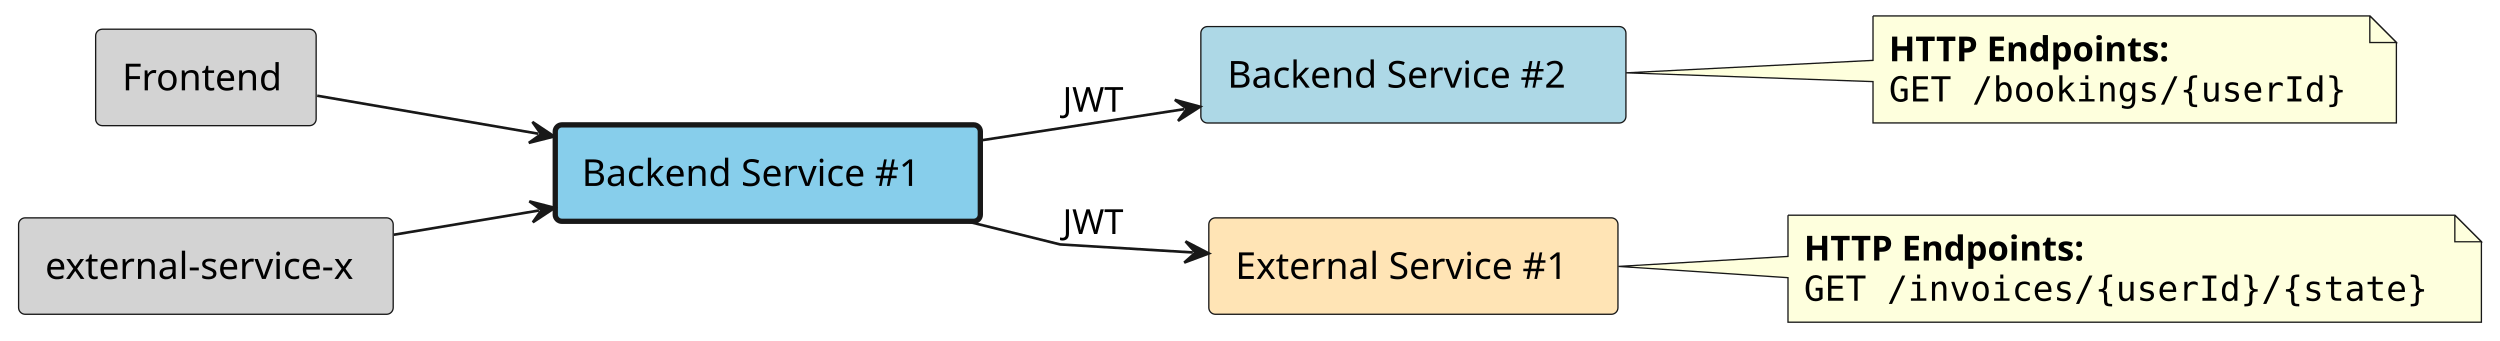
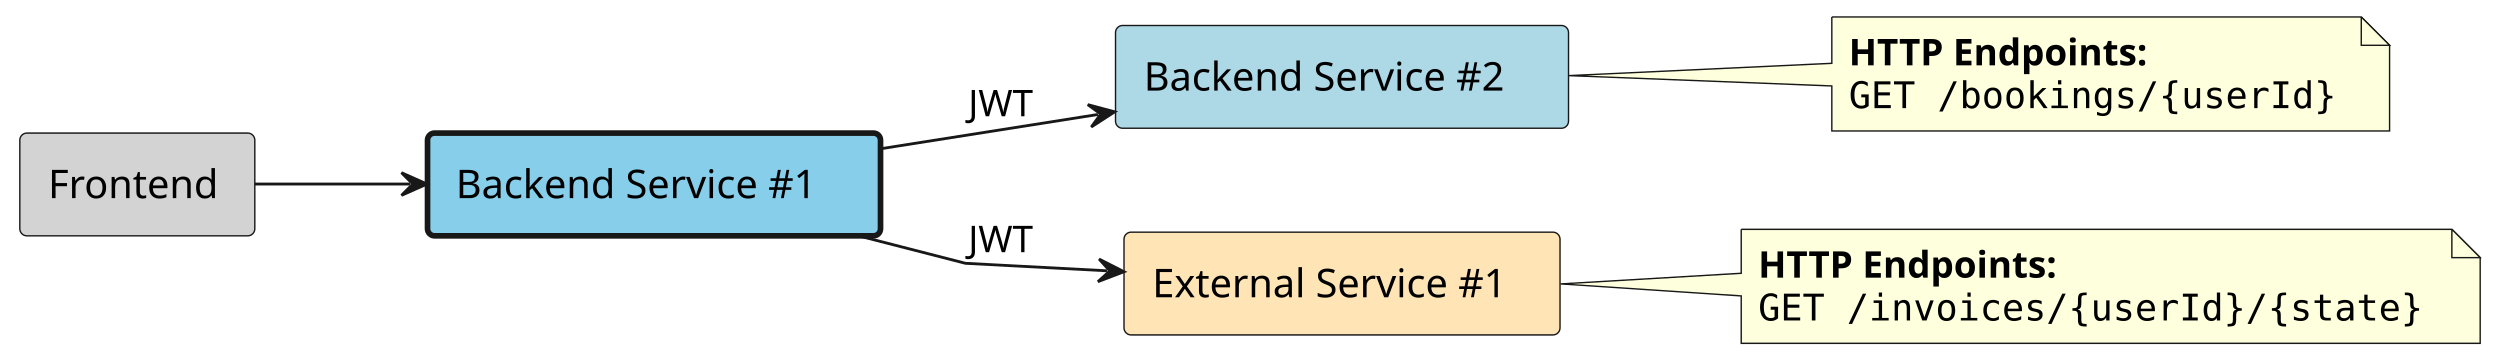
- <svg xmlns="http://www.w3.org/2000/svg" contentStyleType="text/css" height="128px" preserveAspectRatio="none" style="width:941px;height:128px;background:#FFFFFF;" version="1.1" viewBox="0 0 941 128" width="941px" zoomAndPan="magnify">
+ <svg xmlns="http://www.w3.org/2000/svg" contentStyleType="text/css" height="128px" preserveAspectRatio="none" style="width:883px;height:128px;background:#FFFFFF;" version="1.1" viewBox="0 0 883 128" width="883px" zoomAndPan="magnify">
  <defs />
  <g>
    <g id="elem_platform__application__frontend">
-       <rect fill="#D3D3D3" height="36.297" rx="2.5" ry="2.5" style="stroke:#181818;stroke-width:0.5;" width="83" x="36" y="11" />
-       <text fill="#000000" font-family="sans-serif" font-size="14" lengthAdjust="spacing" textLength="63" x="46" y="33.995">Frontend</text>
+       <rect fill="#D3D3D3" height="36.297" rx="2.5" ry="2.5" style="stroke:#181818;stroke-width:0.5;" width="83" x="7" y="47" />
+       <text fill="#000000" font-family="sans-serif" font-size="14" lengthAdjust="spacing" textLength="63" x="17" y="69.995">Frontend</text>
    </g>
    <g id="elem_platform__application__backend_service_1">
-       <rect fill="#87CEEB" height="36.297" rx="2.5" ry="2.5" style="stroke:#181818;stroke-width:2.0;" width="160" x="209" y="47" />
-       <text fill="#000000" font-family="sans-serif" font-size="14" lengthAdjust="spacing" textLength="140" x="219" y="69.995">Backend Service #1</text>
+       <rect fill="#87CEEB" height="36.297" rx="2.5" ry="2.5" style="stroke:#181818;stroke-width:2.0;" width="160" x="151" y="47" />
+       <text fill="#000000" font-family="sans-serif" font-size="14" lengthAdjust="spacing" textLength="140" x="161" y="69.995">Backend Service #1</text>
    </g>
    <g id="elem_platform__application__backend_service_2">
-       <rect fill="#ADD8E6" height="36.297" rx="2.5" ry="2.5" style="stroke:#181818;stroke-width:0.5;" width="160" x="452" y="10" />
-       <text fill="#000000" font-family="sans-serif" font-size="14" lengthAdjust="spacing" textLength="140" x="462" y="32.995">Backend Service #2</text>
+       <rect fill="#ADD8E6" height="36.297" rx="2.5" ry="2.5" style="stroke:#181818;stroke-width:0.5;" width="160" x="394" y="9" />
+       <text fill="#000000" font-family="sans-serif" font-size="14" lengthAdjust="spacing" textLength="140" x="404" y="31.995">Backend Service #2</text>
    </g>
    <g id="elem_GMN5">
-       <path d="M705,6 L705,22.72 L612.04,27.41 L705,30.72 L705,46.266 A0,0 0 0 0 705,46.266 L902,46.266 A0,0 0 0 0 902,46.266 L902,16 L892,6 L705,6 A0,0 0 0 0 705,6 " fill="#FEFFDD" style="stroke:#181818;stroke-width:0.5;" />
-       <path d="M892,6 L892,16 L902,16 L892,6 " fill="#FEFFDD" style="stroke:#181818;stroke-width:0.5;" />
-       <text fill="#000000" font-family="sans-serif" font-size="13" font-weight="bold" lengthAdjust="spacing" textLength="121" x="711" y="23.067">HTTP Endpoints:</text>
-       <text fill="#000000" font-family="monospace" font-size="13" lengthAdjust="spacing" textLength="176" x="711" y="38.2">GET /bookings/{userId}</text>
-     </g>
-     <g id="elem_external_service_x">
-       <rect fill="#D3D3D3" height="36.297" rx="2.5" ry="2.5" style="stroke:#181818;stroke-width:0.5;" width="141" x="7" y="82" />
-       <text fill="#000000" font-family="sans-serif" font-size="14" lengthAdjust="spacing" textLength="121" x="17" y="104.995">external-service-x</text>
+       <path d="M647,6 L647,22.36 L554.04,26.71 L647,30.36 L647,46.266 A0,0 0 0 0 647,46.266 L844,46.266 A0,0 0 0 0 844,46.266 L844,16 L834,6 L647,6 A0,0 0 0 0 647,6 " fill="#FEFFDD" style="stroke:#181818;stroke-width:0.5;" />
+       <path d="M834,6 L834,16 L844,16 L834,6 " fill="#FEFFDD" style="stroke:#181818;stroke-width:0.5;" />
+       <text fill="#000000" font-family="sans-serif" font-size="13" font-weight="bold" lengthAdjust="spacing" textLength="121" x="653" y="23.067">HTTP Endpoints:</text>
+       <text fill="#000000" font-family="monospace" font-size="13" lengthAdjust="spacing" textLength="176" x="653" y="38.2">GET /bookings/{userId}</text>
    </g>
    <g id="elem_platform__external_service_1">
-       <rect fill="#FFE4B5" height="36.297" rx="2.5" ry="2.5" style="stroke:#181818;stroke-width:0.5;" width="154" x="455" y="82" />
-       <text fill="#000000" font-family="sans-serif" font-size="14" lengthAdjust="spacing" textLength="134" x="465" y="104.995">External Service #1</text>
+       <rect fill="#FFE4B5" height="36.297" rx="2.5" ry="2.5" style="stroke:#181818;stroke-width:0.5;" width="154" x="397" y="82" />
+       <text fill="#000000" font-family="sans-serif" font-size="14" lengthAdjust="spacing" textLength="134" x="407" y="104.995">External Service #1</text>
    </g>
-     <g id="elem_GMN10">
-       <path d="M673,81 L673,96.52 L609.15,100.28 L673,104.52 L673,121.266 A0,0 0 0 0 673,121.266 L934,121.266 A0,0 0 0 0 934,121.266 L934,91 L924,81 L673,81 A0,0 0 0 0 673,81 " fill="#FEFFDD" style="stroke:#181818;stroke-width:0.5;" />
-       <path d="M924,81 L924,91 L934,91 L924,81 " fill="#FEFFDD" style="stroke:#181818;stroke-width:0.5;" />
-       <text fill="#000000" font-family="sans-serif" font-size="13" font-weight="bold" lengthAdjust="spacing" textLength="121" x="679" y="98.067">HTTP Endpoints:</text>
-       <text fill="#000000" font-family="monospace" font-size="13" lengthAdjust="spacing" textLength="240" x="679" y="113.2">GET /invoices/{userId}/{state}</text>
+     <g id="elem_GMN9">
+       <path d="M615,81 L615,96.52 L551.15,100.28 L615,104.52 L615,121.266 A0,0 0 0 0 615,121.266 L876,121.266 A0,0 0 0 0 876,121.266 L876,91 L866,81 L615,81 A0,0 0 0 0 615,81 " fill="#FEFFDD" style="stroke:#181818;stroke-width:0.5;" />
+       <path d="M866,81 L866,91 L876,91 L866,81 " fill="#FEFFDD" style="stroke:#181818;stroke-width:0.5;" />
+       <text fill="#000000" font-family="sans-serif" font-size="13" font-weight="bold" lengthAdjust="spacing" textLength="121" x="621" y="98.067">HTTP Endpoints:</text>
+       <text fill="#000000" font-family="monospace" font-size="13" lengthAdjust="spacing" textLength="240" x="621" y="113.2">GET /invoices/{userId}/{state}</text>
    </g>
    <g id="link_platform__application__frontend_platform__application__backend_service_1">
-       <path d="M119.39,36.03 C144.75,40.39 172.287,45.113 202.687,50.343 " fill="none" id="platform__application__frontend-to-platform__application__backend_service_1" style="stroke:#181818;stroke-width:1.0;" />
-       <polygon fill="#181818" points="208.6,51.36,200.409,45.892,203.672,50.512,199.052,53.776,208.6,51.36" style="stroke:#181818;stroke-width:1.0;" />
-     </g>
-     <g id="link_external_service_x_platform__application__backend_service_1">
-       <path d="M148.26,88.35 C167.66,85.1 182.952,82.547 202.862,79.227 " fill="none" id="external_service_x-to-platform__application__backend_service_1" style="stroke:#181818;stroke-width:1.0;" />
-       <polygon fill="#181818" points="208.78,78.24,199.245,75.775,203.848,79.062,200.56,83.666,208.78,78.24" style="stroke:#181818;stroke-width:1.0;" />
+       <path d="M90.01,65 C107.99,65 123.8,65 144.8,65 " fill="none" id="platform__application__frontend-to-platform__application__backend_service_1" style="stroke:#181818;stroke-width:1.0;" />
+       <polygon fill="#181818" points="150.8,65,141.8,61,145.8,65,141.8,69,150.8,65" style="stroke:#181818;stroke-width:1.0;" />
    </g>
    <g id="link_platform__application__backend_service_1_platform__application__backend_service_2">
-       <path d="M369.25,52.83 C395.72,48.77 419.29,45.151 445.78,41.081 " fill="none" id="platform__application__backend_service_1-to-platform__application__backend_service_2" style="stroke:#181818;stroke-width:1.0;" />
-       <polygon fill="#181818" points="451.71,40.17,442.207,37.583,446.768,40.929,443.422,45.49,451.71,40.17" style="stroke:#181818;stroke-width:1.0;" />
-       <text fill="#000000" font-family="sans-serif" font-size="13" lengthAdjust="spacing" textLength="21" x="400" y="42.067">JWT</text>
+       <path d="M311.25,52.5 C337.72,48.33 361.293,44.615 387.783,40.435 " fill="none" id="platform__application__backend_service_1-to-platform__application__backend_service_2" style="stroke:#181818;stroke-width:1.0;" />
+       <polygon fill="#181818" points="393.71,39.5,384.197,36.952,388.771,40.279,385.443,44.854,393.71,39.5" style="stroke:#181818;stroke-width:1.0;" />
+       <text fill="#000000" font-family="sans-serif" font-size="13" lengthAdjust="spacing" textLength="21" x="342" y="41.067">JWT</text>
    </g>
    <g id="link_platform__application__backend_service_1_platform__external_service_1">
-       <path d="M362.7,83.01 C382.7,87.96 399,92 399,92 C399,92 419.651,93.247 448.991,95.027 " fill="none" id="platform__application__backend_service_1-to-platform__external_service_1" style="stroke:#181818;stroke-width:1.0;" />
-       <polygon fill="#181818" points="454.98,95.39,446.239,90.852,449.989,95.087,445.754,98.838,454.98,95.39" style="stroke:#181818;stroke-width:1.0;" />
-       <text fill="#000000" font-family="sans-serif" font-size="13" lengthAdjust="spacing" textLength="21" x="400" y="88.067">JWT</text>
+       <path d="M302.26,83.05 C323.36,88.47 341,93 341,93 C341,93 361.649,94.091 390.988,95.651 " fill="none" id="platform__application__backend_service_1-to-platform__external_service_1" style="stroke:#181818;stroke-width:1.0;" />
+       <polygon fill="#181818" points="396.98,95.97,388.205,91.498,391.987,95.704,387.78,99.487,396.98,95.97" style="stroke:#181818;stroke-width:1.0;" />
+       <text fill="#000000" font-family="sans-serif" font-size="13" lengthAdjust="spacing" textLength="21" x="342" y="89.067">JWT</text>
    </g>
  </g>
</svg>
